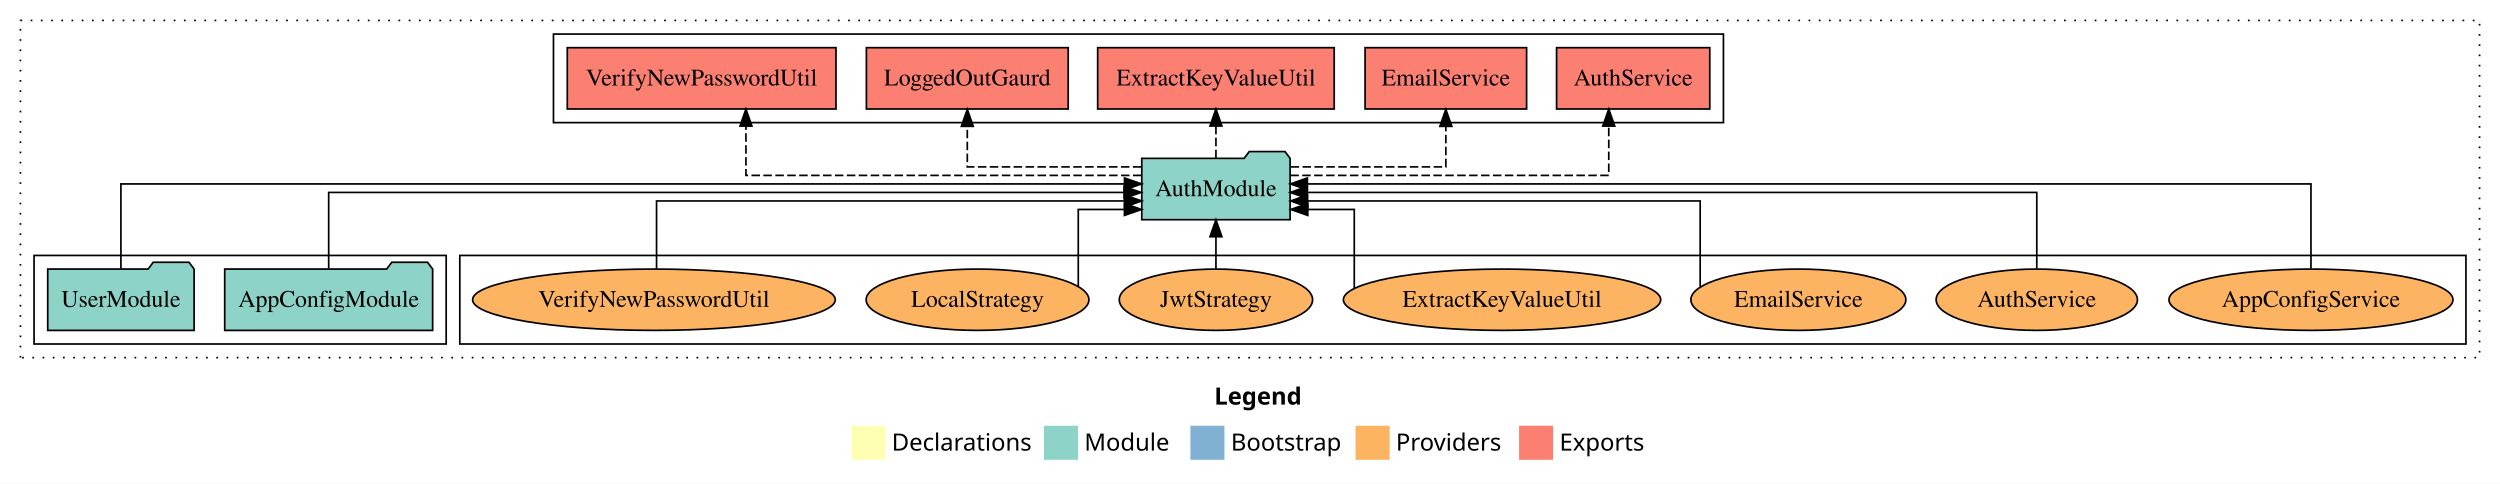
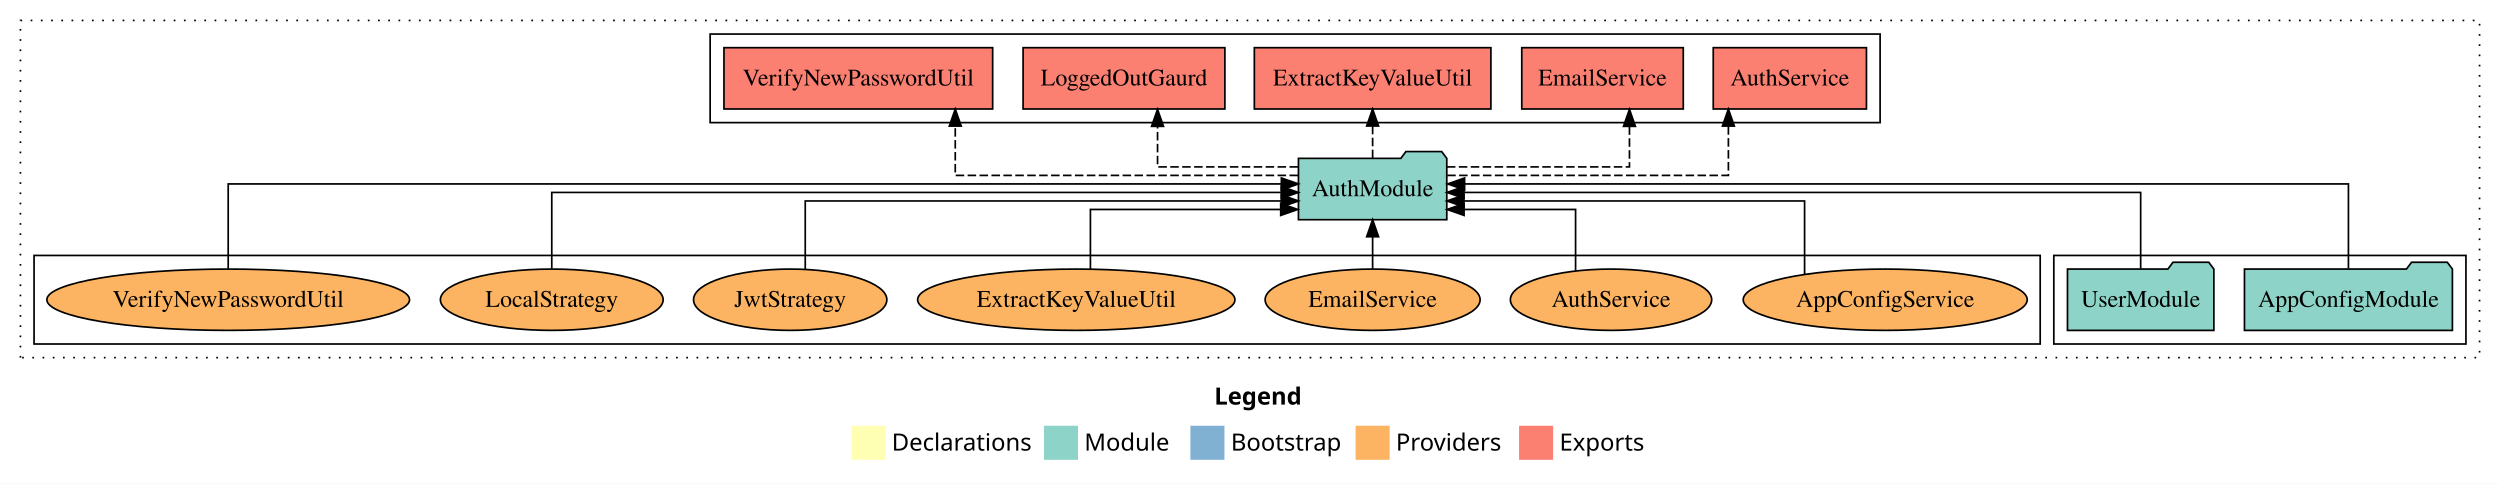
<svg xmlns="http://www.w3.org/2000/svg" width="1468pt" height="284pt" viewBox="0.00 0.00 1468.00 284.00">
  <g id="graph0" class="graph" transform="scale(1 1) rotate(0) translate(4 280)">
    <polygon fill="white" stroke="transparent" points="-4,4 -4,-280 1464,-280 1464,4 -4,4" />
    <text text-anchor="start" x="709.01" y="-42.4" font-family="sans-serif" font-weight="bold" font-size="14.00">Legend</text>
    <polygon fill="#ffffb3" stroke="transparent" points="496,-10 496,-30 516,-30 516,-10 496,-10" />
    <text text-anchor="start" x="519.63" y="-15.4" font-family="sans-serif" font-size="14.00">  Declarations</text>
    <polygon fill="#8dd3c7" stroke="transparent" points="609,-10 609,-30 629,-30 629,-10 609,-10" />
    <text text-anchor="start" x="632.73" y="-15.4" font-family="sans-serif" font-size="14.00">  Module</text>
    <polygon fill="#80b1d3" stroke="transparent" points="695,-10 695,-30 715,-30 715,-10 695,-10" />
    <text text-anchor="start" x="718.78" y="-15.4" font-family="sans-serif" font-size="14.00">  Bootstrap</text>
    <polygon fill="#fdb462" stroke="transparent" points="792,-10 792,-30 812,-30 812,-10 792,-10" />
    <text text-anchor="start" x="815.67" y="-15.4" font-family="sans-serif" font-size="14.00">  Providers</text>
    <polygon fill="#fb8072" stroke="transparent" points="888,-10 888,-30 908,-30 908,-10 888,-10" />
    <text text-anchor="start" x="911.73" y="-15.4" font-family="sans-serif" font-size="14.00">  Exports</text>
    <g id="clust1" class="cluster">
      <polygon fill="none" stroke="black" stroke-dasharray="1,5" points="8,-70 8,-268 1452,-268 1452,-70 8,-70" />
    </g>
+     <g id="clust3" class="cluster">
+       <polygon fill="none" stroke="black" points="1202,-78 1202,-130 1444,-130 1444,-78 1202,-78" />
+     </g>
    <g id="clust6" class="cluster">
-       <polygon fill="none" stroke="black" points="266,-78 266,-130 1444,-130 1444,-78 266,-78" />
-     </g>
-     <g id="clust3" class="cluster">
-       <polygon fill="none" stroke="black" points="16,-78 16,-130 258,-130 258,-78 16,-78" />
+       <polygon fill="none" stroke="black" points="16,-78 16,-130 1194,-130 1194,-78 16,-78" />
    </g>
    <g id="clust4" class="cluster">
-       <polygon fill="none" stroke="black" points="321,-208 321,-260 1008,-260 1008,-208 321,-208" />
+       <polygon fill="none" stroke="black" points="413,-208 413,-260 1100,-260 1100,-208 413,-208" />
    </g>
    <g id="node1" class="node">
-       <polygon fill="#8dd3c7" stroke="black" points="250.05,-122 247.05,-126 226.05,-126 223.05,-122 127.95,-122 127.95,-86 250.05,-86 250.05,-122" />
-       <text text-anchor="middle" x="189" y="-99.8" font-family="Times,serif" font-size="14.00">AppConfigModule</text>
+       <polygon fill="#8dd3c7" stroke="black" points="1436.05,-122 1433.05,-126 1412.05,-126 1409.05,-122 1313.95,-122 1313.95,-86 1436.05,-86 1436.05,-122" />
+       <text text-anchor="middle" x="1375" y="-99.8" font-family="Times,serif" font-size="14.00">AppConfigModule</text>
    </g>
    <g id="node3" class="node">
-       <polygon fill="#8dd3c7" stroke="black" points="753.55,-187 750.55,-191 729.55,-191 726.55,-187 666.45,-187 666.45,-151 753.55,-151 753.55,-187" />
-       <text text-anchor="middle" x="710" y="-164.8" font-family="Times,serif" font-size="14.00">AuthModule</text>
+       <polygon fill="#8dd3c7" stroke="black" points="845.55,-187 842.55,-191 821.55,-191 818.55,-187 758.45,-187 758.45,-151 845.55,-151 845.55,-187" />
+       <text text-anchor="middle" x="802" y="-164.8" font-family="Times,serif" font-size="14.00">AuthModule</text>
    </g>
    <g id="edge1" class="edge">
-       <path fill="none" stroke="black" d="M189,-122.22C189,-140.83 189,-167 189,-167 189,-167 656.03,-167 656.03,-167" />
-       <polygon fill="black" stroke="black" points="656.03,-170.5 666.03,-167 656.03,-163.5 656.03,-170.5" />
+       <path fill="none" stroke="black" d="M1375,-122.22C1375,-142.37 1375,-172 1375,-172 1375,-172 856.01,-172 856.01,-172" />
+       <polygon fill="black" stroke="black" points="856.01,-168.5 846.01,-172 856.01,-175.5 856.01,-168.5" />
    </g>
    <g id="node2" class="node">
-       <polygon fill="#8dd3c7" stroke="black" points="109.98,-122 106.98,-126 85.98,-126 82.98,-122 24.02,-122 24.02,-86 109.98,-86 109.98,-122" />
-       <text text-anchor="middle" x="67" y="-99.8" font-family="Times,serif" font-size="14.00">UserModule</text>
+       <polygon fill="#8dd3c7" stroke="black" points="1295.98,-122 1292.98,-126 1271.98,-126 1268.98,-122 1210.02,-122 1210.02,-86 1295.98,-86 1295.98,-122" />
+       <text text-anchor="middle" x="1253" y="-99.8" font-family="Times,serif" font-size="14.00">UserModule</text>
    </g>
    <g id="edge2" class="edge">
-       <path fill="none" stroke="black" d="M67,-122.22C67,-142.37 67,-172 67,-172 67,-172 656.31,-172 656.31,-172" />
-       <polygon fill="black" stroke="black" points="656.31,-175.5 666.31,-172 656.31,-168.5 656.31,-175.5" />
+       <path fill="none" stroke="black" d="M1253,-122.22C1253,-140.83 1253,-167 1253,-167 1253,-167 855.65,-167 855.65,-167" />
+       <polygon fill="black" stroke="black" points="855.65,-163.5 845.65,-167 855.65,-170.5 855.65,-163.5" />
    </g>
    <g id="node4" class="node">
-       <polygon fill="#fb8072" stroke="black" points="999.98,-252 910.02,-252 910.02,-216 999.98,-216 999.98,-252" />
-       <text text-anchor="middle" x="955" y="-229.8" font-family="Times,serif" font-size="14.00">AuthService </text>
+       <polygon fill="#fb8072" stroke="black" points="1091.98,-252 1002.02,-252 1002.02,-216 1091.98,-216 1091.98,-252" />
+       <text text-anchor="middle" x="1047" y="-229.8" font-family="Times,serif" font-size="14.00">AuthService </text>
    </g>
    <g id="edge3" class="edge">
-       <path fill="none" stroke="black" stroke-dasharray="5,2" d="M753.66,-177C820.53,-177 940.67,-177 940.67,-177 940.67,-177 940.67,-205.96 940.67,-205.96" />
-       <polygon fill="black" stroke="black" points="937.17,-205.96 940.67,-215.96 944.17,-205.96 937.17,-205.96" />
+       <path fill="none" stroke="black" stroke-dasharray="5,2" d="M845.79,-177C907.05,-177 1010.91,-177 1010.91,-177 1010.91,-177 1010.91,-205.96 1010.91,-205.96" />
+       <polygon fill="black" stroke="black" points="1007.41,-205.96 1010.91,-215.96 1014.41,-205.96 1007.41,-205.96" />
    </g>
    <g id="node5" class="node">
-       <polygon fill="#fb8072" stroke="black" points="892.42,-252 797.58,-252 797.58,-216 892.42,-216 892.42,-252" />
-       <text text-anchor="middle" x="845" y="-229.8" font-family="Times,serif" font-size="14.00">EmailService </text>
+       <polygon fill="#fb8072" stroke="black" points="984.42,-252 889.58,-252 889.58,-216 984.42,-216 984.42,-252" />
+       <text text-anchor="middle" x="937" y="-229.8" font-family="Times,serif" font-size="14.00">EmailService </text>
    </g>
    <g id="edge4" class="edge">
-       <path fill="none" stroke="black" stroke-dasharray="5,2" d="M753.83,-182C793.25,-182 845,-182 845,-182 845,-182 845,-205.81 845,-205.81" />
-       <polygon fill="black" stroke="black" points="841.5,-205.81 845,-215.81 848.5,-205.81 841.5,-205.81" />
+       <path fill="none" stroke="black" stroke-dasharray="5,2" d="M845.62,-182C890.17,-182 952.82,-182 952.82,-182 952.82,-182 952.82,-205.81 952.82,-205.81" />
+       <polygon fill="black" stroke="black" points="949.32,-205.81 952.82,-215.81 956.32,-205.81 949.32,-205.81" />
    </g>
    <g id="node6" class="node">
-       <polygon fill="#fb8072" stroke="black" points="779.45,-252 640.55,-252 640.55,-216 779.45,-216 779.45,-252" />
-       <text text-anchor="middle" x="710" y="-229.8" font-family="Times,serif" font-size="14.00">ExtractKeyValueUtil </text>
+       <polygon fill="#fb8072" stroke="black" points="871.45,-252 732.55,-252 732.55,-216 871.45,-216 871.45,-252" />
+       <text text-anchor="middle" x="802" y="-229.8" font-family="Times,serif" font-size="14.00">ExtractKeyValueUtil </text>
    </g>
    <g id="edge5" class="edge">
-       <path fill="none" stroke="black" stroke-dasharray="5,2" d="M710,-187.11C710,-187.11 710,-205.99 710,-205.99" />
-       <polygon fill="black" stroke="black" points="706.5,-205.99 710,-215.99 713.5,-205.99 706.5,-205.99" />
+       <path fill="none" stroke="black" stroke-dasharray="5,2" d="M802,-187.11C802,-187.11 802,-205.99 802,-205.99" />
+       <polygon fill="black" stroke="black" points="798.5,-205.99 802,-215.99 805.5,-205.99 798.5,-205.99" />
    </g>
    <g id="node7" class="node">
-       <polygon fill="#fb8072" stroke="black" points="623.25,-252 504.75,-252 504.75,-216 623.25,-216 623.25,-252" />
-       <text text-anchor="middle" x="564" y="-229.8" font-family="Times,serif" font-size="14.00">LoggedOutGaurd </text>
+       <polygon fill="#fb8072" stroke="black" points="715.25,-252 596.75,-252 596.75,-216 715.25,-216 715.25,-252" />
+       <text text-anchor="middle" x="656" y="-229.8" font-family="Times,serif" font-size="14.00">LoggedOutGaurd </text>
    </g>
    <g id="edge6" class="edge">
-       <path fill="none" stroke="black" stroke-dasharray="5,2" d="M666.2,-182C623.19,-182 564,-182 564,-182 564,-182 564,-205.81 564,-205.81" />
-       <polygon fill="black" stroke="black" points="560.5,-205.81 564,-215.81 567.5,-205.81 560.5,-205.81" />
+       <path fill="none" stroke="black" stroke-dasharray="5,2" d="M758.18,-182C721.71,-182 675.71,-182 675.71,-182 675.71,-182 675.71,-205.81 675.71,-205.81" />
+       <polygon fill="black" stroke="black" points="672.21,-205.81 675.71,-215.81 679.21,-205.81 672.21,-205.81" />
    </g>
    <g id="node8" class="node">
-       <polygon fill="#fb8072" stroke="black" points="486.89,-252 329.11,-252 329.11,-216 486.89,-216 486.89,-252" />
-       <text text-anchor="middle" x="408" y="-229.8" font-family="Times,serif" font-size="14.00">VerifyNewPasswordUtil </text>
+       <polygon fill="#fb8072" stroke="black" points="578.89,-252 421.11,-252 421.11,-216 578.89,-216 578.89,-252" />
+       <text text-anchor="middle" x="500" y="-229.8" font-family="Times,serif" font-size="14.00">VerifyNewPasswordUtil </text>
    </g>
    <g id="edge7" class="edge">
-       <path fill="none" stroke="black" stroke-dasharray="5,2" d="M666.27,-177C588.45,-177 434.02,-177 434.02,-177 434.02,-177 434.02,-205.96 434.02,-205.96" />
-       <polygon fill="black" stroke="black" points="430.52,-205.96 434.02,-215.96 437.52,-205.96 430.52,-205.96" />
+       <path fill="none" stroke="black" stroke-dasharray="5,2" d="M758.19,-177C687.7,-177 556.93,-177 556.93,-177 556.93,-177 556.93,-205.96 556.93,-205.96" />
+       <polygon fill="black" stroke="black" points="553.43,-205.96 556.93,-215.96 560.43,-205.96 553.43,-205.96" />
    </g>
    <g id="node9" class="node">
-       <ellipse fill="#fdb462" stroke="black" cx="1353" cy="-104" rx="83.39" ry="18" />
-       <text text-anchor="middle" x="1353" y="-99.8" font-family="Times,serif" font-size="14.00">AppConfigService</text>
+       <ellipse fill="#fdb462" stroke="black" cx="1103" cy="-104" rx="83.39" ry="18" />
+       <text text-anchor="middle" x="1103" y="-99.8" font-family="Times,serif" font-size="14.00">AppConfigService</text>
    </g>
    <g id="edge8" class="edge">
-       <path fill="none" stroke="black" d="M1353,-122.22C1353,-142.37 1353,-172 1353,-172 1353,-172 763.69,-172 763.69,-172" />
-       <polygon fill="black" stroke="black" points="763.69,-168.5 753.69,-172 763.69,-175.5 763.69,-168.5" />
+       <path fill="none" stroke="black" d="M1055.65,-118.94C1055.65,-136.12 1055.65,-162 1055.65,-162 1055.65,-162 855.6,-162 855.6,-162" />
+       <polygon fill="black" stroke="black" points="855.6,-158.5 845.6,-162 855.6,-165.5 855.6,-158.5" />
    </g>
    <g id="node10" class="node">
-       <ellipse fill="#fdb462" stroke="black" cx="1192" cy="-104" rx="59.11" ry="18" />
-       <text text-anchor="middle" x="1192" y="-99.8" font-family="Times,serif" font-size="14.00">AuthService</text>
+       <ellipse fill="#fdb462" stroke="black" cx="942" cy="-104" rx="59.11" ry="18" />
+       <text text-anchor="middle" x="942" y="-99.8" font-family="Times,serif" font-size="14.00">AuthService</text>
    </g>
    <g id="edge9" class="edge">
-       <path fill="none" stroke="black" d="M1192,-122.22C1192,-140.83 1192,-167 1192,-167 1192,-167 763.62,-167 763.62,-167" />
-       <polygon fill="black" stroke="black" points="763.62,-163.5 753.62,-167 763.62,-170.5 763.62,-163.5" />
+       <path fill="none" stroke="black" d="M921.18,-121.06C921.18,-136.55 921.18,-157 921.18,-157 921.18,-157 855.7,-157 855.7,-157" />
+       <polygon fill="black" stroke="black" points="855.7,-153.5 845.7,-157 855.7,-160.5 855.7,-153.5" />
    </g>
    <g id="node11" class="node">
-       <ellipse fill="#fdb462" stroke="black" cx="1052" cy="-104" rx="63.12" ry="18" />
-       <text text-anchor="middle" x="1052" y="-99.8" font-family="Times,serif" font-size="14.00">EmailService</text>
+       <ellipse fill="#fdb462" stroke="black" cx="802" cy="-104" rx="63.12" ry="18" />
+       <text text-anchor="middle" x="802" y="-99.8" font-family="Times,serif" font-size="14.00">EmailService</text>
    </g>
    <g id="edge10" class="edge">
-       <path fill="none" stroke="black" d="M994.34,-111.58C994.34,-127.3 994.34,-162 994.34,-162 994.34,-162 763.8,-162 763.8,-162" />
-       <polygon fill="black" stroke="black" points="763.81,-158.5 753.8,-162 763.8,-165.5 763.81,-158.5" />
+       <path fill="none" stroke="black" d="M802,-122.11C802,-122.11 802,-140.99 802,-140.99" />
+       <polygon fill="black" stroke="black" points="798.5,-140.99 802,-150.99 805.5,-140.99 798.5,-140.99" />
    </g>
    <g id="node12" class="node">
-       <ellipse fill="#fdb462" stroke="black" cx="878" cy="-104" rx="93.17" ry="18" />
-       <text text-anchor="middle" x="878" y="-99.8" font-family="Times,serif" font-size="14.00">ExtractKeyValueUtil</text>
+       <ellipse fill="#fdb462" stroke="black" cx="628" cy="-104" rx="93.17" ry="18" />
+       <text text-anchor="middle" x="628" y="-99.8" font-family="Times,serif" font-size="14.00">ExtractKeyValueUtil</text>
    </g>
    <g id="edge11" class="edge">
-       <path fill="none" stroke="black" d="M791.23,-110.93C791.23,-125.3 791.23,-157 791.23,-157 791.23,-157 763.94,-157 763.94,-157" />
-       <polygon fill="black" stroke="black" points="763.94,-153.5 753.94,-157 763.94,-160.5 763.94,-153.5" />
+       <path fill="none" stroke="black" d="M636.29,-121.94C636.29,-137.32 636.29,-157 636.29,-157 636.29,-157 748.03,-157 748.03,-157" />
+       <polygon fill="black" stroke="black" points="748.03,-160.5 758.03,-157 748.03,-153.5 748.03,-160.5" />
    </g>
    <g id="node13" class="node">
-       <ellipse fill="#fdb462" stroke="black" cx="710" cy="-104" rx="56.76" ry="18" />
-       <text text-anchor="middle" x="710" y="-99.8" font-family="Times,serif" font-size="14.00">JwtStrategy</text>
+       <ellipse fill="#fdb462" stroke="black" cx="460" cy="-104" rx="56.76" ry="18" />
+       <text text-anchor="middle" x="460" y="-99.8" font-family="Times,serif" font-size="14.00">JwtStrategy</text>
    </g>
    <g id="edge12" class="edge">
-       <path fill="none" stroke="black" d="M710,-122.11C710,-122.11 710,-140.99 710,-140.99" />
-       <polygon fill="black" stroke="black" points="706.5,-140.99 710,-150.99 713.5,-140.99 706.5,-140.99" />
+       <path fill="none" stroke="black" d="M468.84,-122.03C468.84,-139.06 468.84,-162 468.84,-162 468.84,-162 748.45,-162 748.45,-162" />
+       <polygon fill="black" stroke="black" points="748.45,-165.5 758.45,-162 748.45,-158.5 748.45,-165.5" />
    </g>
    <g id="node14" class="node">
-       <ellipse fill="#fdb462" stroke="black" cx="570" cy="-104" rx="65.41" ry="18" />
-       <text text-anchor="middle" x="570" y="-99.8" font-family="Times,serif" font-size="14.00">LocalStrategy</text>
+       <ellipse fill="#fdb462" stroke="black" cx="320" cy="-104" rx="65.41" ry="18" />
+       <text text-anchor="middle" x="320" y="-99.8" font-family="Times,serif" font-size="14.00">LocalStrategy</text>
    </g>
    <g id="edge13" class="edge">
-       <path fill="none" stroke="black" d="M629.16,-111.82C629.16,-126.56 629.16,-157 629.16,-157 629.16,-157 656.27,-157 656.27,-157" />
-       <polygon fill="black" stroke="black" points="656.27,-160.5 666.27,-157 656.27,-153.5 656.27,-160.5" />
+       <path fill="none" stroke="black" d="M320,-122.22C320,-140.83 320,-167 320,-167 320,-167 748.38,-167 748.38,-167" />
+       <polygon fill="black" stroke="black" points="748.38,-170.5 758.38,-167 748.38,-163.5 748.38,-170.5" />
    </g>
    <g id="node15" class="node">
-       <ellipse fill="#fdb462" stroke="black" cx="380" cy="-104" rx="106.49" ry="18" />
-       <text text-anchor="middle" x="380" y="-99.8" font-family="Times,serif" font-size="14.00">VerifyNewPasswordUtil</text>
+       <ellipse fill="#fdb462" stroke="black" cx="130" cy="-104" rx="106.49" ry="18" />
+       <text text-anchor="middle" x="130" y="-99.8" font-family="Times,serif" font-size="14.00">VerifyNewPasswordUtil</text>
    </g>
    <g id="edge14" class="edge">
-       <path fill="none" stroke="black" d="M381.53,-122.03C381.53,-139.06 381.53,-162 381.53,-162 381.53,-162 656.38,-162 656.38,-162" />
-       <polygon fill="black" stroke="black" points="656.38,-165.5 666.38,-162 656.38,-158.5 656.38,-165.5" />
+       <path fill="none" stroke="black" d="M130,-122.22C130,-142.37 130,-172 130,-172 130,-172 748.43,-172 748.43,-172" />
+       <polygon fill="black" stroke="black" points="748.43,-175.5 758.43,-172 748.43,-168.5 748.43,-175.5" />
    </g>
  </g>
</svg>
